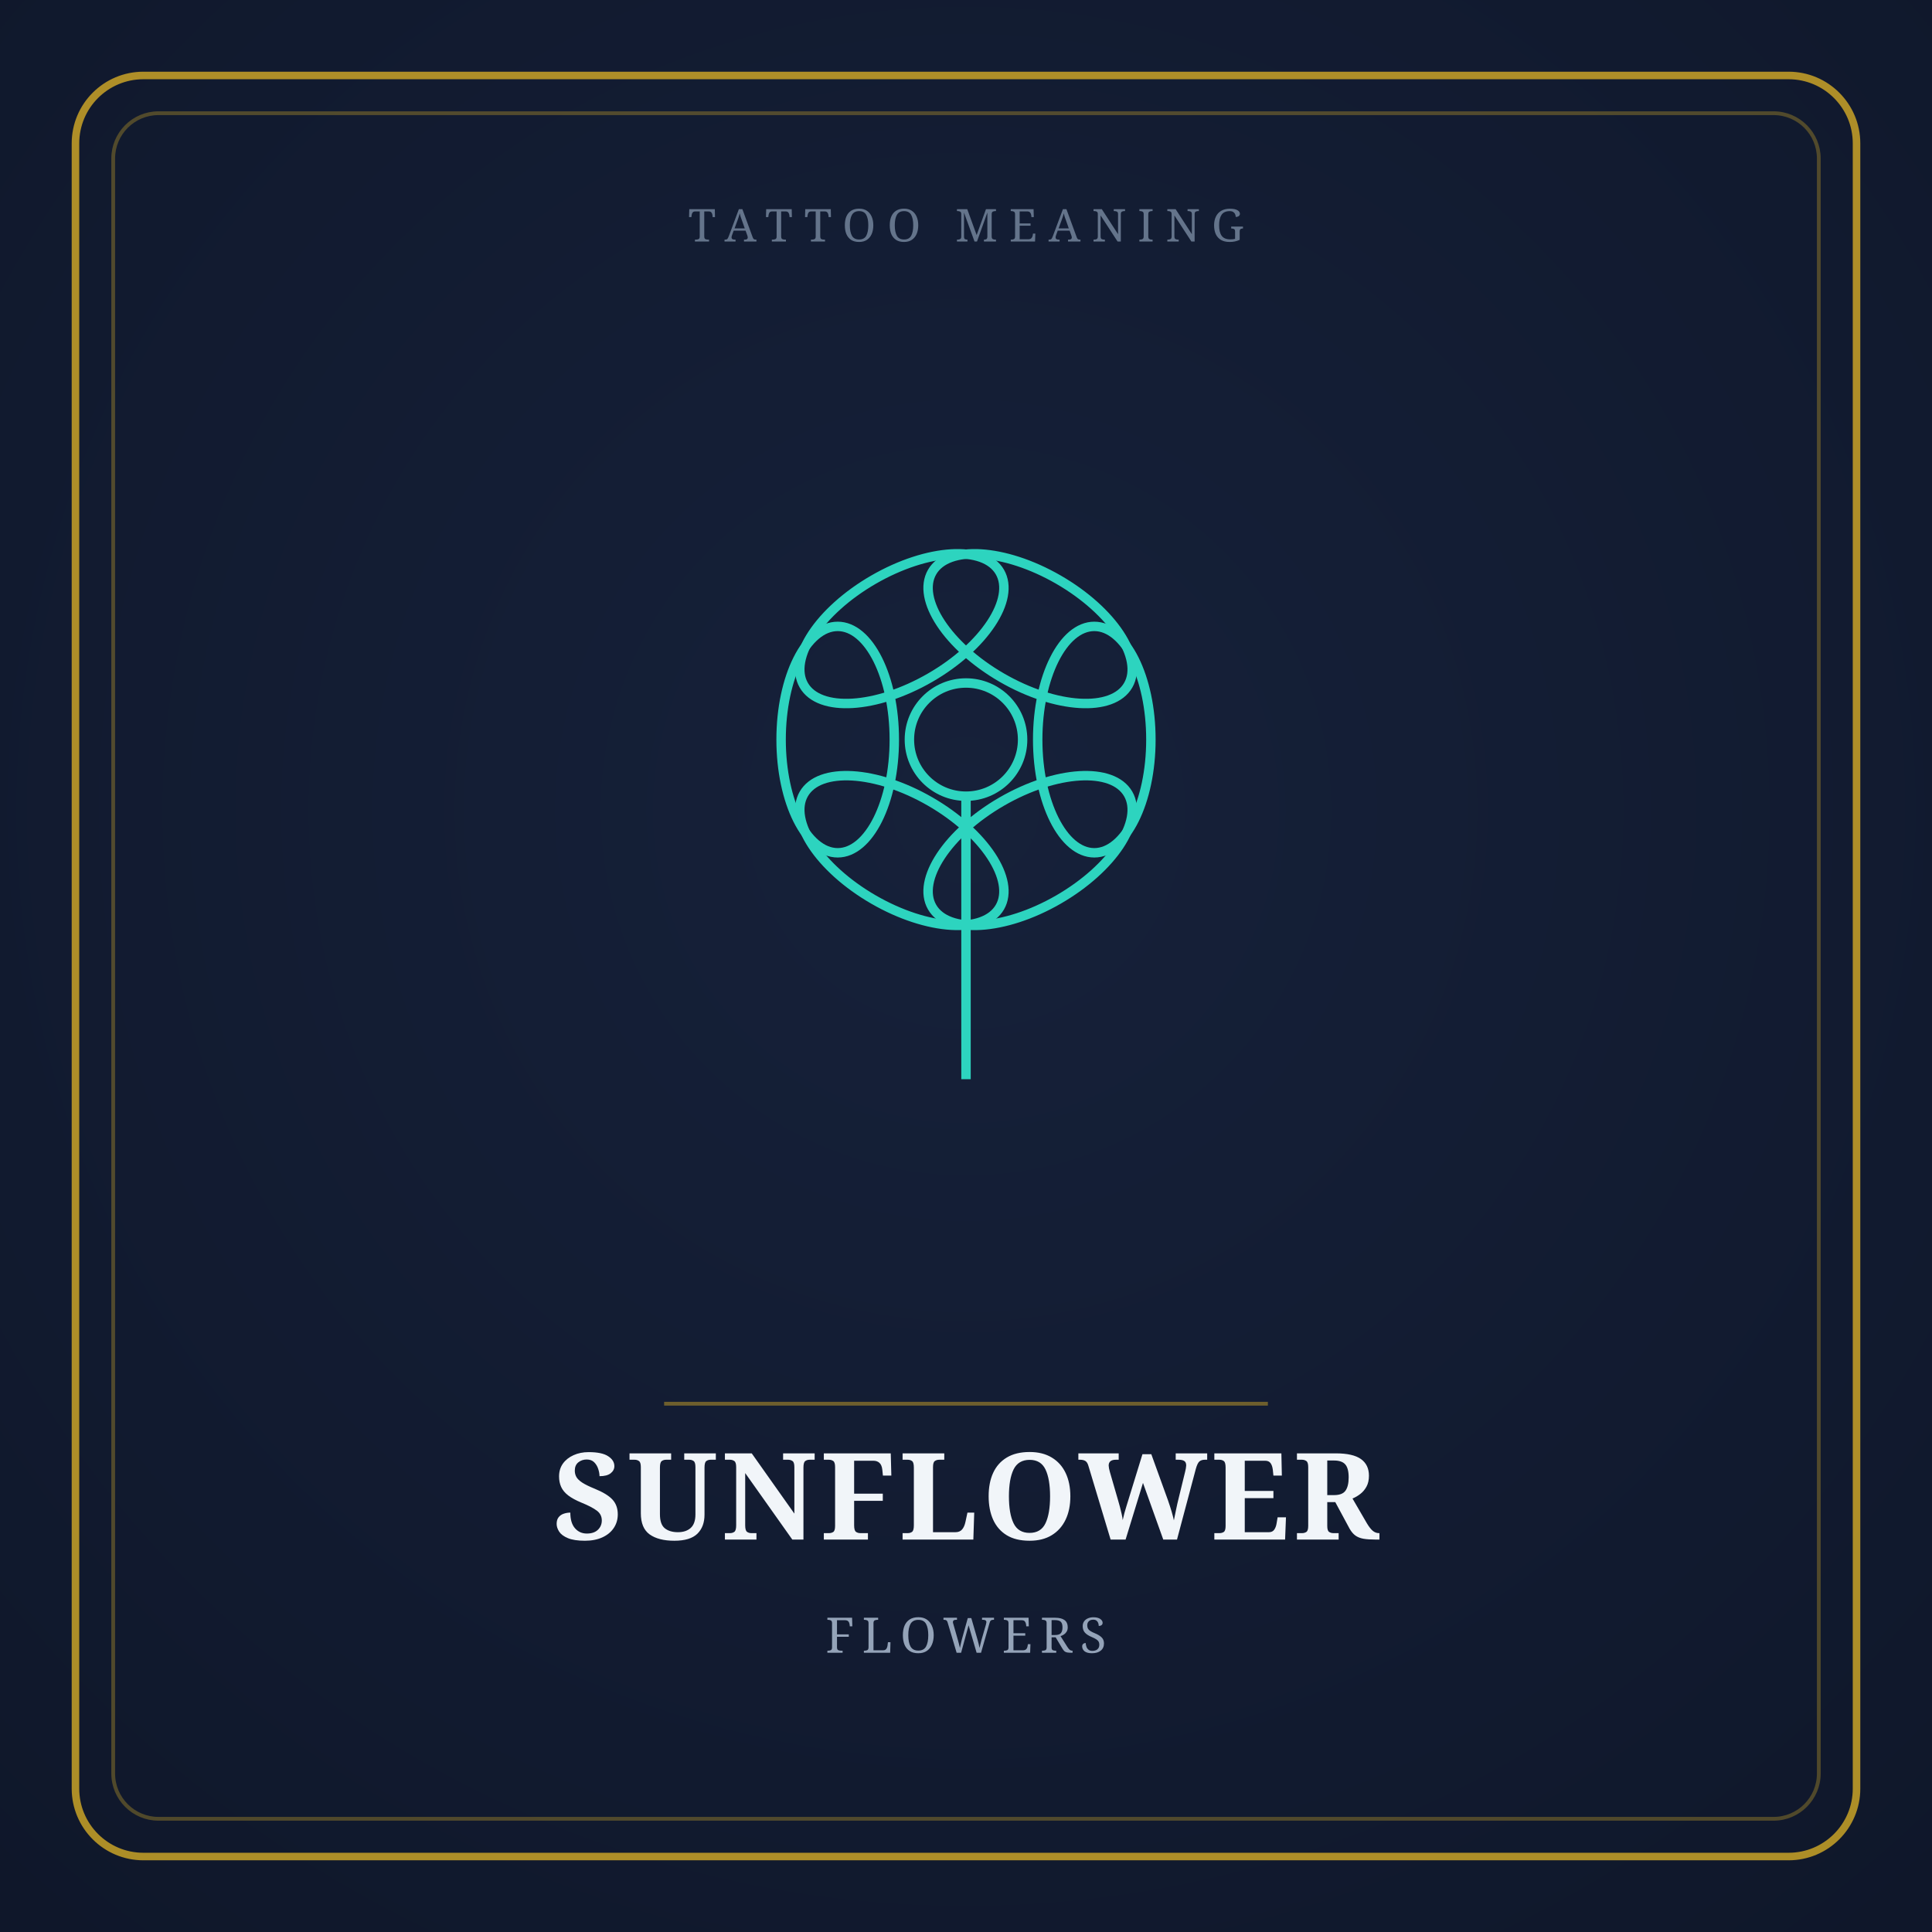
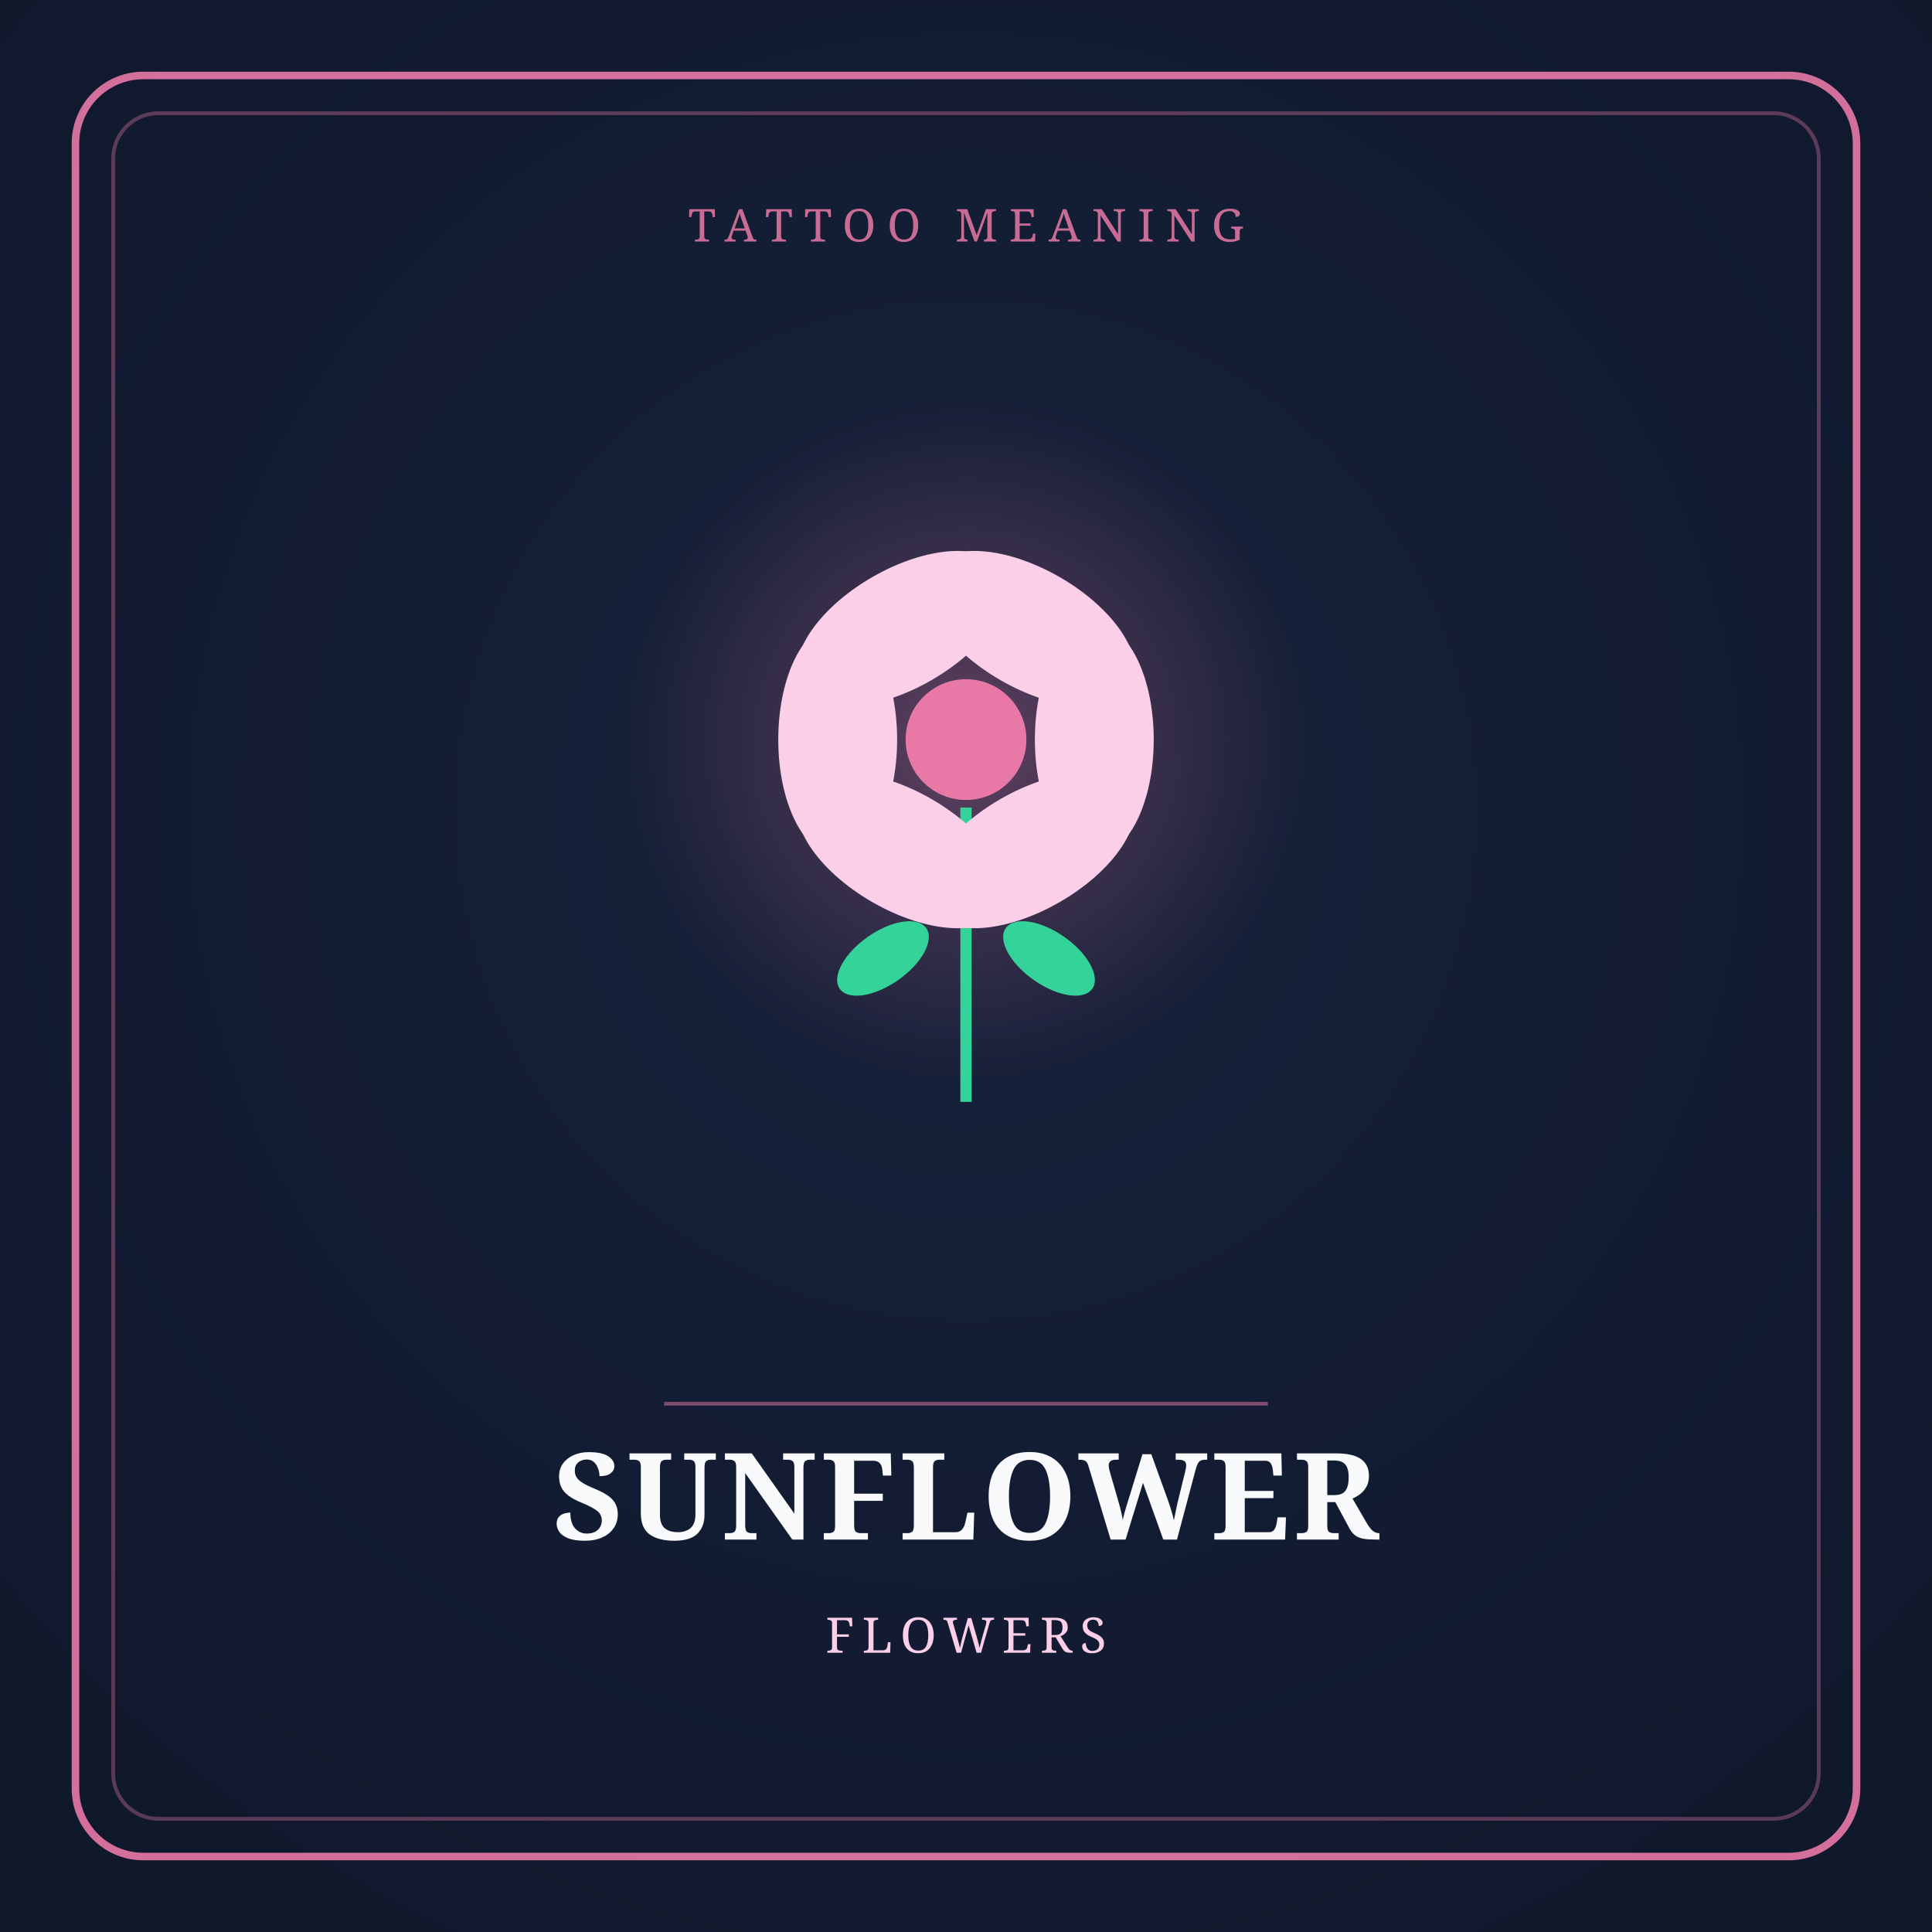
- <svg xmlns="http://www.w3.org/2000/svg" viewBox="0 0 512 512" width="512" height="512" role="img" aria-label="Sunflower tattoo design line art">
+ <svg xmlns="http://www.w3.org/2000/svg" viewBox="0 0 512 512" width="512" height="512" role="img" aria-label="Sunflower tattoo design">
  <defs>
    <radialGradient id="bg" cx="50%" cy="42%" r="75%">
      <stop offset="0%" stop-color="#16213a" />
      <stop offset="100%" stop-color="#0f172a" />
    </radialGradient>
+     <radialGradient id="glow" cx="50%" cy="50%" r="50%">
+       <stop offset="0%" stop-color="#e879a6" stop-opacity="0.35" />
+       <stop offset="100%" stop-color="#e879a6" stop-opacity="0" />
+     </radialGradient>
+     <radialGradient id="sun" cx="50%" cy="50%" r="50%">
+       <stop offset="0%" stop-color="#fde68a" />
+       <stop offset="100%" stop-color="#e879a6" />
+     </radialGradient>
  </defs>
  <rect width="512" height="512" fill="url(#bg)" />
-   <rect x="20" y="20" width="472" height="472" rx="18" fill="none" stroke="#c9a227" stroke-width="2" opacity="0.85" />
-   <rect x="30" y="30" width="452" height="452" rx="12" fill="none" stroke="#c9a227" stroke-width="1" opacity="0.35" />
-   <text x="256" y="64" text-anchor="middle" font-family="Georgia, serif" font-size="12" letter-spacing="3" fill="#64748b">TATTOO MEANING</text>
-   <g stroke="#2dd4bf" stroke-width="2.5" fill="none">
-     <ellipse cx="290.0" cy="196.0" rx="15" ry="30" transform="rotate(0 290.0 196.0)" />
-     <ellipse cx="273.0" cy="225.4" rx="15" ry="30" transform="rotate(60 273.0 225.4)" />
-     <ellipse cx="239.0" cy="225.4" rx="15" ry="30" transform="rotate(120 239.0 225.4)" />
-     <ellipse cx="222.0" cy="196.0" rx="15" ry="30" transform="rotate(180 222.0 196.0)" />
-     <ellipse cx="239.0" cy="166.6" rx="15" ry="30" transform="rotate(240 239.0 166.6)" />
-     <ellipse cx="273.0" cy="166.6" rx="15" ry="30" transform="rotate(300 273.0 166.6)" />
-     <circle cx="256" cy="196" r="15" />
-     <line x1="256" y1="211" x2="256" y2="286" />
+   <rect x="20" y="20" width="472" height="472" rx="18" fill="none" stroke="#e879a6" stroke-width="2" opacity="0.9" />
+   <rect x="30" y="30" width="452" height="452" rx="12" fill="none" stroke="#e879a6" stroke-width="1" opacity="0.35" />
+   <text x="256" y="64" text-anchor="middle" font-family="Georgia, serif" font-size="12" letter-spacing="3" fill="#e879a6" opacity="0.85">TATTOO MEANING</text>
+   <g>
+     <circle cx="256" cy="196" r="92" fill="url(#glow)" />
+     <line x1="256" y1="214" x2="256" y2="292" stroke="#34d399" stroke-width="3" />
+     <ellipse cx="234" cy="254" rx="14" ry="7" fill="#34d399" transform="rotate(-35 234 254)" />
+     <ellipse cx="278" cy="254" rx="14" ry="7" fill="#34d399" transform="rotate(35 278 254)" />
+     <ellipse cx="290.0" cy="196.0" rx="15" ry="30" fill="#fbcfe8" stroke="#fbcfe8" stroke-width="1.5" transform="rotate(0 290.0 196.0)" />
+     <ellipse cx="273.0" cy="225.4" rx="15" ry="30" fill="#fbcfe8" stroke="#fbcfe8" stroke-width="1.5" transform="rotate(60 273.0 225.4)" />
+     <ellipse cx="239.0" cy="225.4" rx="15" ry="30" fill="#fbcfe8" stroke="#fbcfe8" stroke-width="1.5" transform="rotate(120 239.0 225.4)" />
+     <ellipse cx="222.0" cy="196.0" rx="15" ry="30" fill="#fbcfe8" stroke="#fbcfe8" stroke-width="1.5" transform="rotate(180 222.0 196.0)" />
+     <ellipse cx="239.0" cy="166.6" rx="15" ry="30" fill="#fbcfe8" stroke="#fbcfe8" stroke-width="1.5" transform="rotate(240 239.0 166.6)" />
+     <ellipse cx="273.0" cy="166.6" rx="15" ry="30" fill="#fbcfe8" stroke="#fbcfe8" stroke-width="1.5" transform="rotate(300 273.0 166.6)" />
+     <circle cx="256" cy="196" r="16" fill="#e879a6" />
  </g>
-   <line x1="176" y1="372" x2="336" y2="372" stroke="#c9a227" stroke-width="1" opacity="0.5" />
-   <text x="256" y="408" text-anchor="middle" font-family="Georgia, serif" font-size="32" font-weight="700" letter-spacing="1" fill="#f1f5f9">SUNFLOWER</text>
-   <text x="256" y="438" text-anchor="middle" font-family="Georgia, serif" font-size="13" letter-spacing="2" fill="#94a3b8">FLOWERS</text>
+   <line x1="176" y1="372" x2="336" y2="372" stroke="#e879a6" stroke-width="1" opacity="0.5" />
+   <text x="256" y="408" text-anchor="middle" font-family="Georgia, serif" font-size="32" font-weight="700" letter-spacing="1" fill="#f8fafc">SUNFLOWER</text>
+   <text x="256" y="438" text-anchor="middle" font-family="Georgia, serif" font-size="13" letter-spacing="2" fill="#fbcfe8">FLOWERS</text>
</svg>
